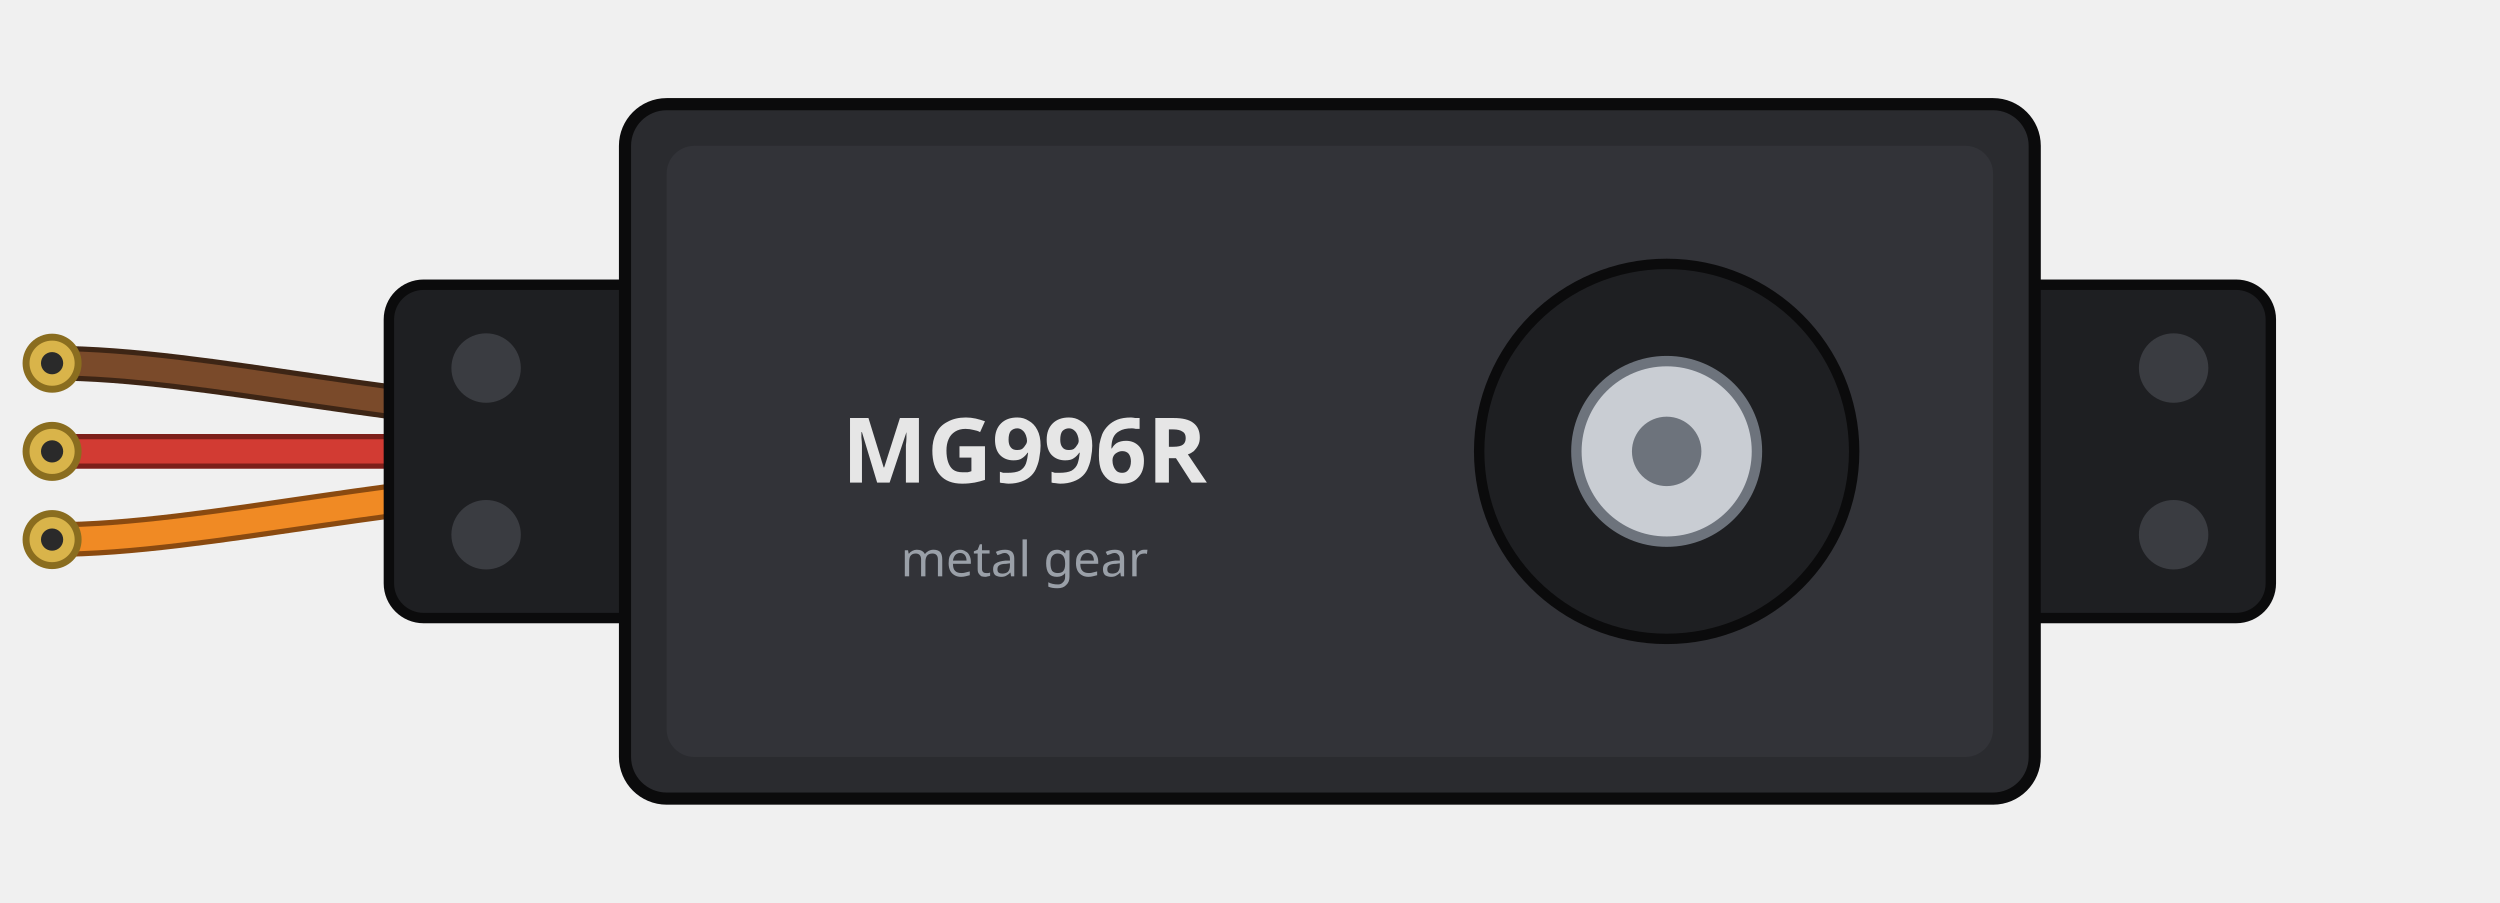
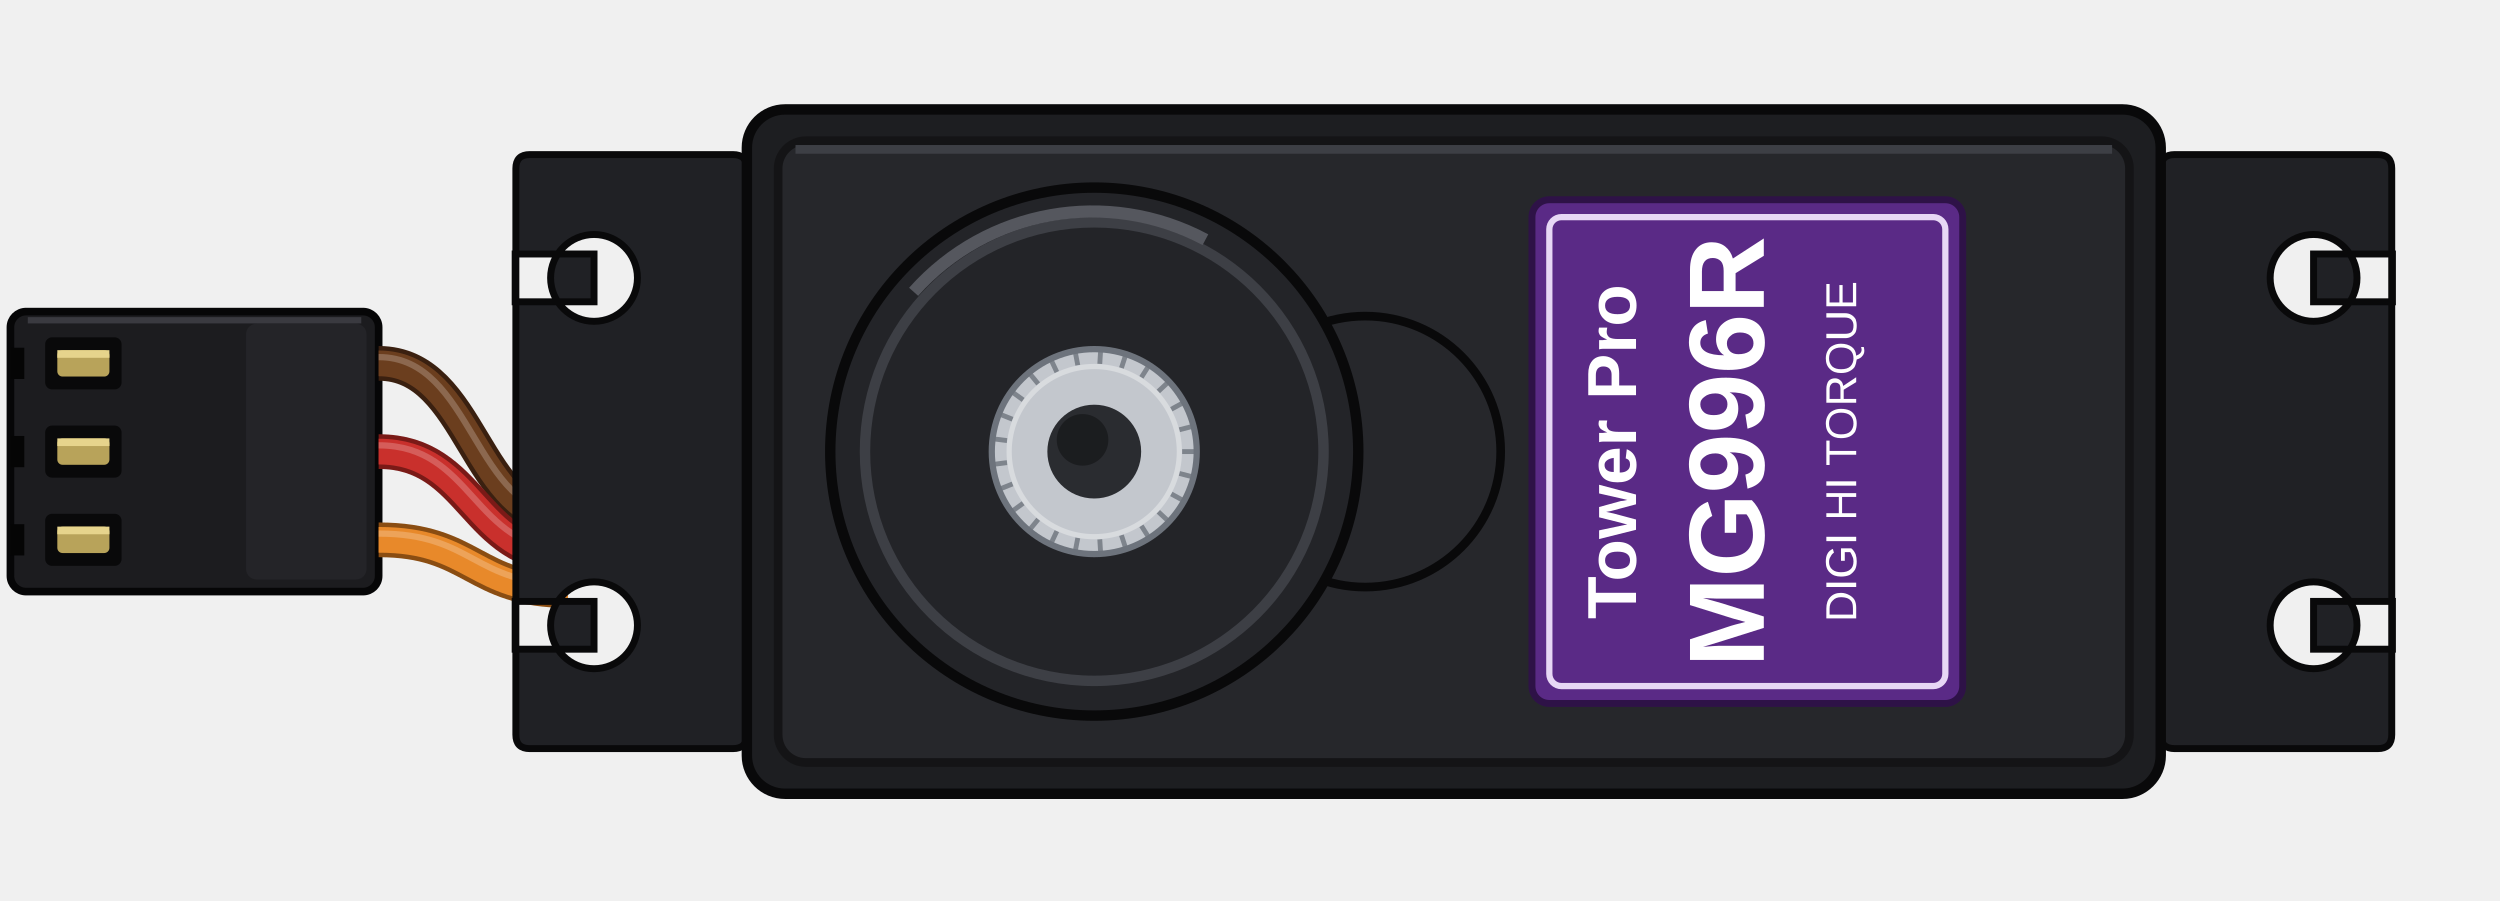
- <svg xmlns="http://www.w3.org/2000/svg" version="1.1" width="72.0mm" height="26.0mm" viewBox="0 0 72.0 26.0">
-   <path d="M18.00 12.10 C12.00 12.10 6.0 10.46 1.5 10.46" fill="none" stroke="#3d2515" stroke-width="1.0" stroke-linecap="round" />
-   <path d="M18.00 12.10 C12.00 12.10 6.0 10.46 1.5 10.46" fill="none" stroke="#7a4a2a" stroke-width="0.7" stroke-linecap="round" />
-   <path d="M18.00 13.00 C12.00 13.00 6.0 13.00 1.5 13.00" fill="none" stroke="#7d1f1a" stroke-width="1.0" stroke-linecap="round" />
-   <path d="M18.00 13.00 C12.00 13.00 6.0 13.00 1.5 13.00" fill="none" stroke="#d23b33" stroke-width="0.7" stroke-linecap="round" />
-   <path d="M18.00 13.90 C12.00 13.90 6.0 15.54 1.5 15.54" fill="none" stroke="#8a4a10" stroke-width="1.0" stroke-linecap="round" />
-   <path d="M18.00 13.90 C12.00 13.90 6.0 15.54 1.5 15.54" fill="none" stroke="#f08a24" stroke-width="0.7" stroke-linecap="round" />
-   <circle cx="1.5" cy="10.46" r="0.75" fill="#d9b44a" stroke="#8a6d1f" stroke-width="0.2" />
-   <circle cx="1.5" cy="10.46" r="0.32" fill="#2a2a2a" />
-   <circle cx="1.5" cy="13.00" r="0.75" fill="#d9b44a" stroke="#8a6d1f" stroke-width="0.2" />
-   <circle cx="1.5" cy="13.00" r="0.32" fill="#2a2a2a" />
-   <circle cx="1.5" cy="15.54" r="0.75" fill="#d9b44a" stroke="#8a6d1f" stroke-width="0.2" />
-   <circle cx="1.5" cy="15.54" r="0.32" fill="#2a2a2a" />
-   <rect x="11.20" y="8.2" width="54.20" height="9.6" rx="1.0" fill="#1e1f22" stroke="#0b0b0c" stroke-width="0.3" />
-   <circle cx="14.00" cy="10.6" r="1.0" fill="#3a3c41" />
-   <circle cx="14.00" cy="15.4" r="1.0" fill="#3a3c41" />
-   <circle cx="62.60" cy="10.6" r="1.0" fill="#3a3c41" />
-   <circle cx="62.60" cy="15.4" r="1.0" fill="#3a3c41" />
-   <rect x="18.0" y="3.0" width="40.60" height="20.0" rx="1.2" fill="#2a2b2f" stroke="#0b0b0c" stroke-width="0.35" />
-   <rect x="19.20" y="4.20" width="38.20" height="17.60" rx="0.8" fill="#323338" />
-   <text x="29.50" y="13.90" fill="#e6e6e6" font-size="2.6px" text-anchor="middle" font-family="Verdana" font-weight="bold">MG996R</text>
-   <text x="29.50" y="16.60" fill="#9aa0a8" font-size="1.4px" text-anchor="middle" font-family="Verdana">metal gear</text>
-   <circle cx="48.0" cy="13.0" r="5.4" fill="#1e1f22" stroke="#0b0b0c" stroke-width="0.3" />
-   <circle cx="48.0" cy="13.0" r="2.6" fill="#c9cdd3" stroke="#6d737c" stroke-width="0.3" />
-   <circle cx="48.0" cy="13.0" r="1.0" fill="#6d737c" />
+ <svg xmlns="http://www.w3.org/2000/svg" version="1.1" width="272px" height="98px" viewBox="0 0 272 98">
+   <g transform="scale(3.779528)">
+     <rect x="0.300" y="8.970" width="10.600" height="8.060" rx="0.45" fill="#1c1c1f" stroke="#060607" stroke-width="0.22" />
+     <rect x="7.084" y="9.320" width="3.466" height="7.360" rx="0.3" fill="#242428" />
+     <path d="M0.800 9.220 H10.400" stroke="#3a3a40" stroke-width="0.18" />
+     <rect x="1.300" y="9.710" width="2.2" height="1.5" rx="0.2" fill="#09090a" />
+     <rect x="1.650" y="10.080" width="1.5" height="0.76" rx="0.15" fill="#b8a35a" />
+     <rect x="1.650" y="10.080" width="1.5" height="0.22" fill="#e6d48c" />
+     <rect x="0.300" y="10.010" width="0.4" height="0.9" fill="#050505" />
+     <rect x="1.300" y="12.250" width="2.2" height="1.5" rx="0.2" fill="#09090a" />
+     <rect x="1.650" y="12.620" width="1.5" height="0.76" rx="0.15" fill="#b8a35a" />
+     <rect x="1.650" y="12.620" width="1.5" height="0.22" fill="#e6d48c" />
+     <rect x="0.300" y="12.550" width="0.4" height="0.9" fill="#050505" />
+     <rect x="1.300" y="14.790" width="2.2" height="1.5" rx="0.2" fill="#09090a" />
+     <rect x="1.650" y="15.160" width="1.5" height="0.76" rx="0.15" fill="#b8a35a" />
+     <rect x="1.650" y="15.160" width="1.5" height="0.22" fill="#e6d48c" />
+     <rect x="0.300" y="15.090" width="0.4" height="0.9" fill="#050505" />
+     <path d="M10.900 10.460 C13.625 10.460 13.625 15.000 16.350 15.000" fill="none" stroke="#3a2010" stroke-width="1.0" stroke-linecap="butt" />
+     <path d="M10.900 10.460 C13.625 10.460 13.625 15.000 16.350 15.000" fill="none" stroke="#6b3e1e" stroke-width="0.74" stroke-linecap="butt" />
+     <path d="M10.900 10.460 C13.625 10.460 13.625 15.000 16.350 15.000" fill="none" stroke="#ffffff" stroke-opacity="0.22" stroke-width="0.18" transform="translate(0 -0.18)" />
+     <path d="M10.900 13.000 C13.625 13.000 13.625 16.000 16.350 16.000" fill="none" stroke="#7a1a17" stroke-width="1.0" stroke-linecap="butt" />
+     <path d="M10.900 13.000 C13.625 13.000 13.625 16.000 16.350 16.000" fill="none" stroke="#c9302c" stroke-width="0.74" stroke-linecap="butt" />
+     <path d="M10.900 13.000 C13.625 13.000 13.625 16.000 16.350 16.000" fill="none" stroke="#ffffff" stroke-opacity="0.22" stroke-width="0.18" transform="translate(0 -0.18)" />
+     <path d="M10.900 15.540 C13.625 15.540 13.625 17.000 16.350 17.000" fill="none" stroke="#8a4d12" stroke-width="1.0" stroke-linecap="butt" />
+     <path d="M10.900 15.540 C13.625 15.540 13.625 17.000 16.350 17.000" fill="none" stroke="#e8892a" stroke-width="0.74" stroke-linecap="butt" />
+     <path d="M10.900 15.540 C13.625 15.540 13.625 17.000 16.350 17.000" fill="none" stroke="#ffffff" stroke-opacity="0.22" stroke-width="0.18" transform="translate(0 -0.18)" />
+     <path d="M14.850 4.850 Q14.850 4.450 15.250 4.450 H21.100 Q21.500 4.450 21.500 4.850 V21.150 Q21.500 21.550 21.100 21.550 H15.250 Q14.850 21.550 14.850 21.150 Z M18.350 8.000 A1.250 1.250 0 1 0 15.850 8.000 A1.250 1.250 0 1 0 18.350 8.000 Z M14.830 7.312 H17.100 V8.688 H14.830 Z M18.350 18.000 A1.250 1.250 0 1 0 15.850 18.000 A1.250 1.250 0 1 0 18.350 18.000 Z M14.830 17.312 H17.100 V18.688 H14.830 Z " fill="#202125" fill-opacity="1.0" fill-rule="evenodd" stroke="#09090a" stroke-width="0.2" />
+     <path d="M62.200 4.850 Q62.200 4.450 62.600 4.450 H68.450 Q68.850 4.450 68.850 4.850 V21.150 Q68.850 21.550 68.450 21.550 H62.600 Q62.200 21.550 62.200 21.150 Z M67.850 8.000 A1.250 1.250 0 1 0 65.350 8.000 A1.250 1.250 0 1 0 67.850 8.000 Z M66.600 7.312 H68.870 V8.688 H66.600 Z M67.850 18.000 A1.250 1.250 0 1 0 65.350 18.000 A1.250 1.250 0 1 0 67.850 18.000 Z M66.600 17.312 H68.870 V18.688 H66.600 Z " fill="#202125" fill-opacity="1.0" fill-rule="evenodd" stroke="#09090a" stroke-width="0.2" />
+     <rect x="21.500" y="3.150" width="40.700" height="19.700" rx="1.1" fill="#1d1e21" stroke="#09090a" stroke-width="0.3" />
+     <rect x="22.400" y="4.050" width="38.900" height="17.900" rx="0.8" fill="#26272b" stroke="#141416" stroke-width="0.25" />
+     <path d="M22.900 4.300 H60.800" stroke="#3d3f45" stroke-width="0.25" />
+     <circle cx="39.300" cy="13.000" r="3.9" fill="#26272b" stroke="#09090a" stroke-width="0.25" />
+     <circle cx="31.500" cy="13.000" r="7.6" fill="#232428" stroke="#09090a" stroke-width="0.3" />
+     <circle cx="31.500" cy="13.000" r="6.6" fill="none" stroke="#3d3f45" stroke-width="0.3" />
+     <path d="M26.300 8.400 A6.9 6.9 0 0 1 34.700 6.900" fill="none" stroke="#55575e" stroke-width="0.35" />
+     <circle cx="31.500" cy="13.000" r="2.950" fill="#c3c7cd" stroke="#6d737c" stroke-width="0.18" />
+     <path d="M34.030 13.000 L34.450 13.000" stroke="#6d737c" stroke-width="0.14" stroke-opacity="0.8" />
+     <path d="M33.951 13.629 L34.357 13.734" stroke="#6d737c" stroke-width="0.14" stroke-opacity="0.8" />
+     <path d="M33.717 14.219 L34.085 14.421" stroke="#6d737c" stroke-width="0.14" stroke-opacity="0.8" />
+     <path d="M33.344 14.732 L33.650 15.019" stroke="#6d737c" stroke-width="0.14" stroke-opacity="0.8" />
+     <path d="M32.856 15.136 L33.081 15.491" stroke="#6d737c" stroke-width="0.14" stroke-opacity="0.8" />
+     <path d="M32.282 15.406 L32.412 15.806" stroke="#6d737c" stroke-width="0.14" stroke-opacity="0.8" />
+     <path d="M31.659 15.525 L31.685 15.944" stroke="#6d737c" stroke-width="0.14" stroke-opacity="0.8" />
+     <path d="M31.026 15.485 L30.947 15.898" stroke="#6d737c" stroke-width="0.14" stroke-opacity="0.8" />
+     <path d="M30.423 15.289 L30.244 15.669" stroke="#6d737c" stroke-width="0.14" stroke-opacity="0.8" />
+     <path d="M29.887 14.949 L29.620 15.273" stroke="#6d737c" stroke-width="0.14" stroke-opacity="0.8" />
+     <path d="M29.453 14.487 L29.113 14.734" stroke="#6d737c" stroke-width="0.14" stroke-opacity="0.8" />
+     <path d="M29.148 13.931 L28.757 14.086" stroke="#6d737c" stroke-width="0.14" stroke-opacity="0.8" />
+     <path d="M28.990 13.317 L28.573 13.370" stroke="#6d737c" stroke-width="0.14" stroke-opacity="0.8" />
+     <path d="M28.990 12.683 L28.573 12.630" stroke="#6d737c" stroke-width="0.14" stroke-opacity="0.8" />
+     <path d="M29.148 12.069 L28.757 11.914" stroke="#6d737c" stroke-width="0.14" stroke-opacity="0.8" />
+     <path d="M29.453 11.513 L29.113 11.266" stroke="#6d737c" stroke-width="0.14" stroke-opacity="0.8" />
+     <path d="M29.887 11.051 L29.620 10.727" stroke="#6d737c" stroke-width="0.14" stroke-opacity="0.8" />
+     <path d="M30.423 10.711 L30.244 10.331" stroke="#6d737c" stroke-width="0.14" stroke-opacity="0.8" />
+     <path d="M31.026 10.515 L30.947 10.102" stroke="#6d737c" stroke-width="0.14" stroke-opacity="0.8" />
+     <path d="M31.659 10.475 L31.685 10.056" stroke="#6d737c" stroke-width="0.14" stroke-opacity="0.8" />
+     <path d="M32.282 10.594 L32.412 10.194" stroke="#6d737c" stroke-width="0.14" stroke-opacity="0.8" />
+     <path d="M32.856 10.864 L33.081 10.509" stroke="#6d737c" stroke-width="0.14" stroke-opacity="0.8" />
+     <path d="M33.344 11.268 L33.650 10.981" stroke="#6d737c" stroke-width="0.14" stroke-opacity="0.8" />
+     <path d="M33.717 11.781 L34.085 11.579" stroke="#6d737c" stroke-width="0.14" stroke-opacity="0.8" />
+     <path d="M33.951 12.371 L34.357 12.266" stroke="#6d737c" stroke-width="0.14" stroke-opacity="0.8" />
+     <circle cx="31.500" cy="13.000" r="2.450" fill="none" stroke="#ffffff" stroke-opacity="0.35" stroke-width="0.15" />
+     <circle cx="31.500" cy="13.000" r="1.350" fill="#2a2c30" />
+     <circle cx="31.163" cy="12.662" r="0.743" fill="#000000" fill-opacity="0.35" />
+     <rect x="44.100" y="5.750" width="12.400" height="14.500" rx="0.5" fill="#5a2a86" stroke="#2e1247" stroke-width="0.2" />
+     <rect x="44.600" y="6.250" width="11.400" height="13.500" rx="0.35" fill="none" stroke="#e7d7f5" stroke-width="0.18" />
+     <text x="46.400" y="13.000" fill="#ffffff" font-size="2.0px" text-anchor="middle" dominant-baseline="central" font-family="Arial" font-weight="bold" transform="rotate(-90 46.400 13.000)">Tower Pro</text>
+     <text x="49.700" y="13.000" fill="#ffffff" font-size="3.1px" text-anchor="middle" dominant-baseline="central" font-family="Arial" font-weight="bold" transform="rotate(-90 49.700 13.000)">MG996R</text>
+     <text x="53.000" y="13.000" fill="#ffffff" font-size="1.25px" text-anchor="middle" dominant-baseline="central" font-family="Arial" font-weight="normal" transform="rotate(-90 53.000 13.000)">DIGI HI TORQUE</text>
+   </g>
</svg>
